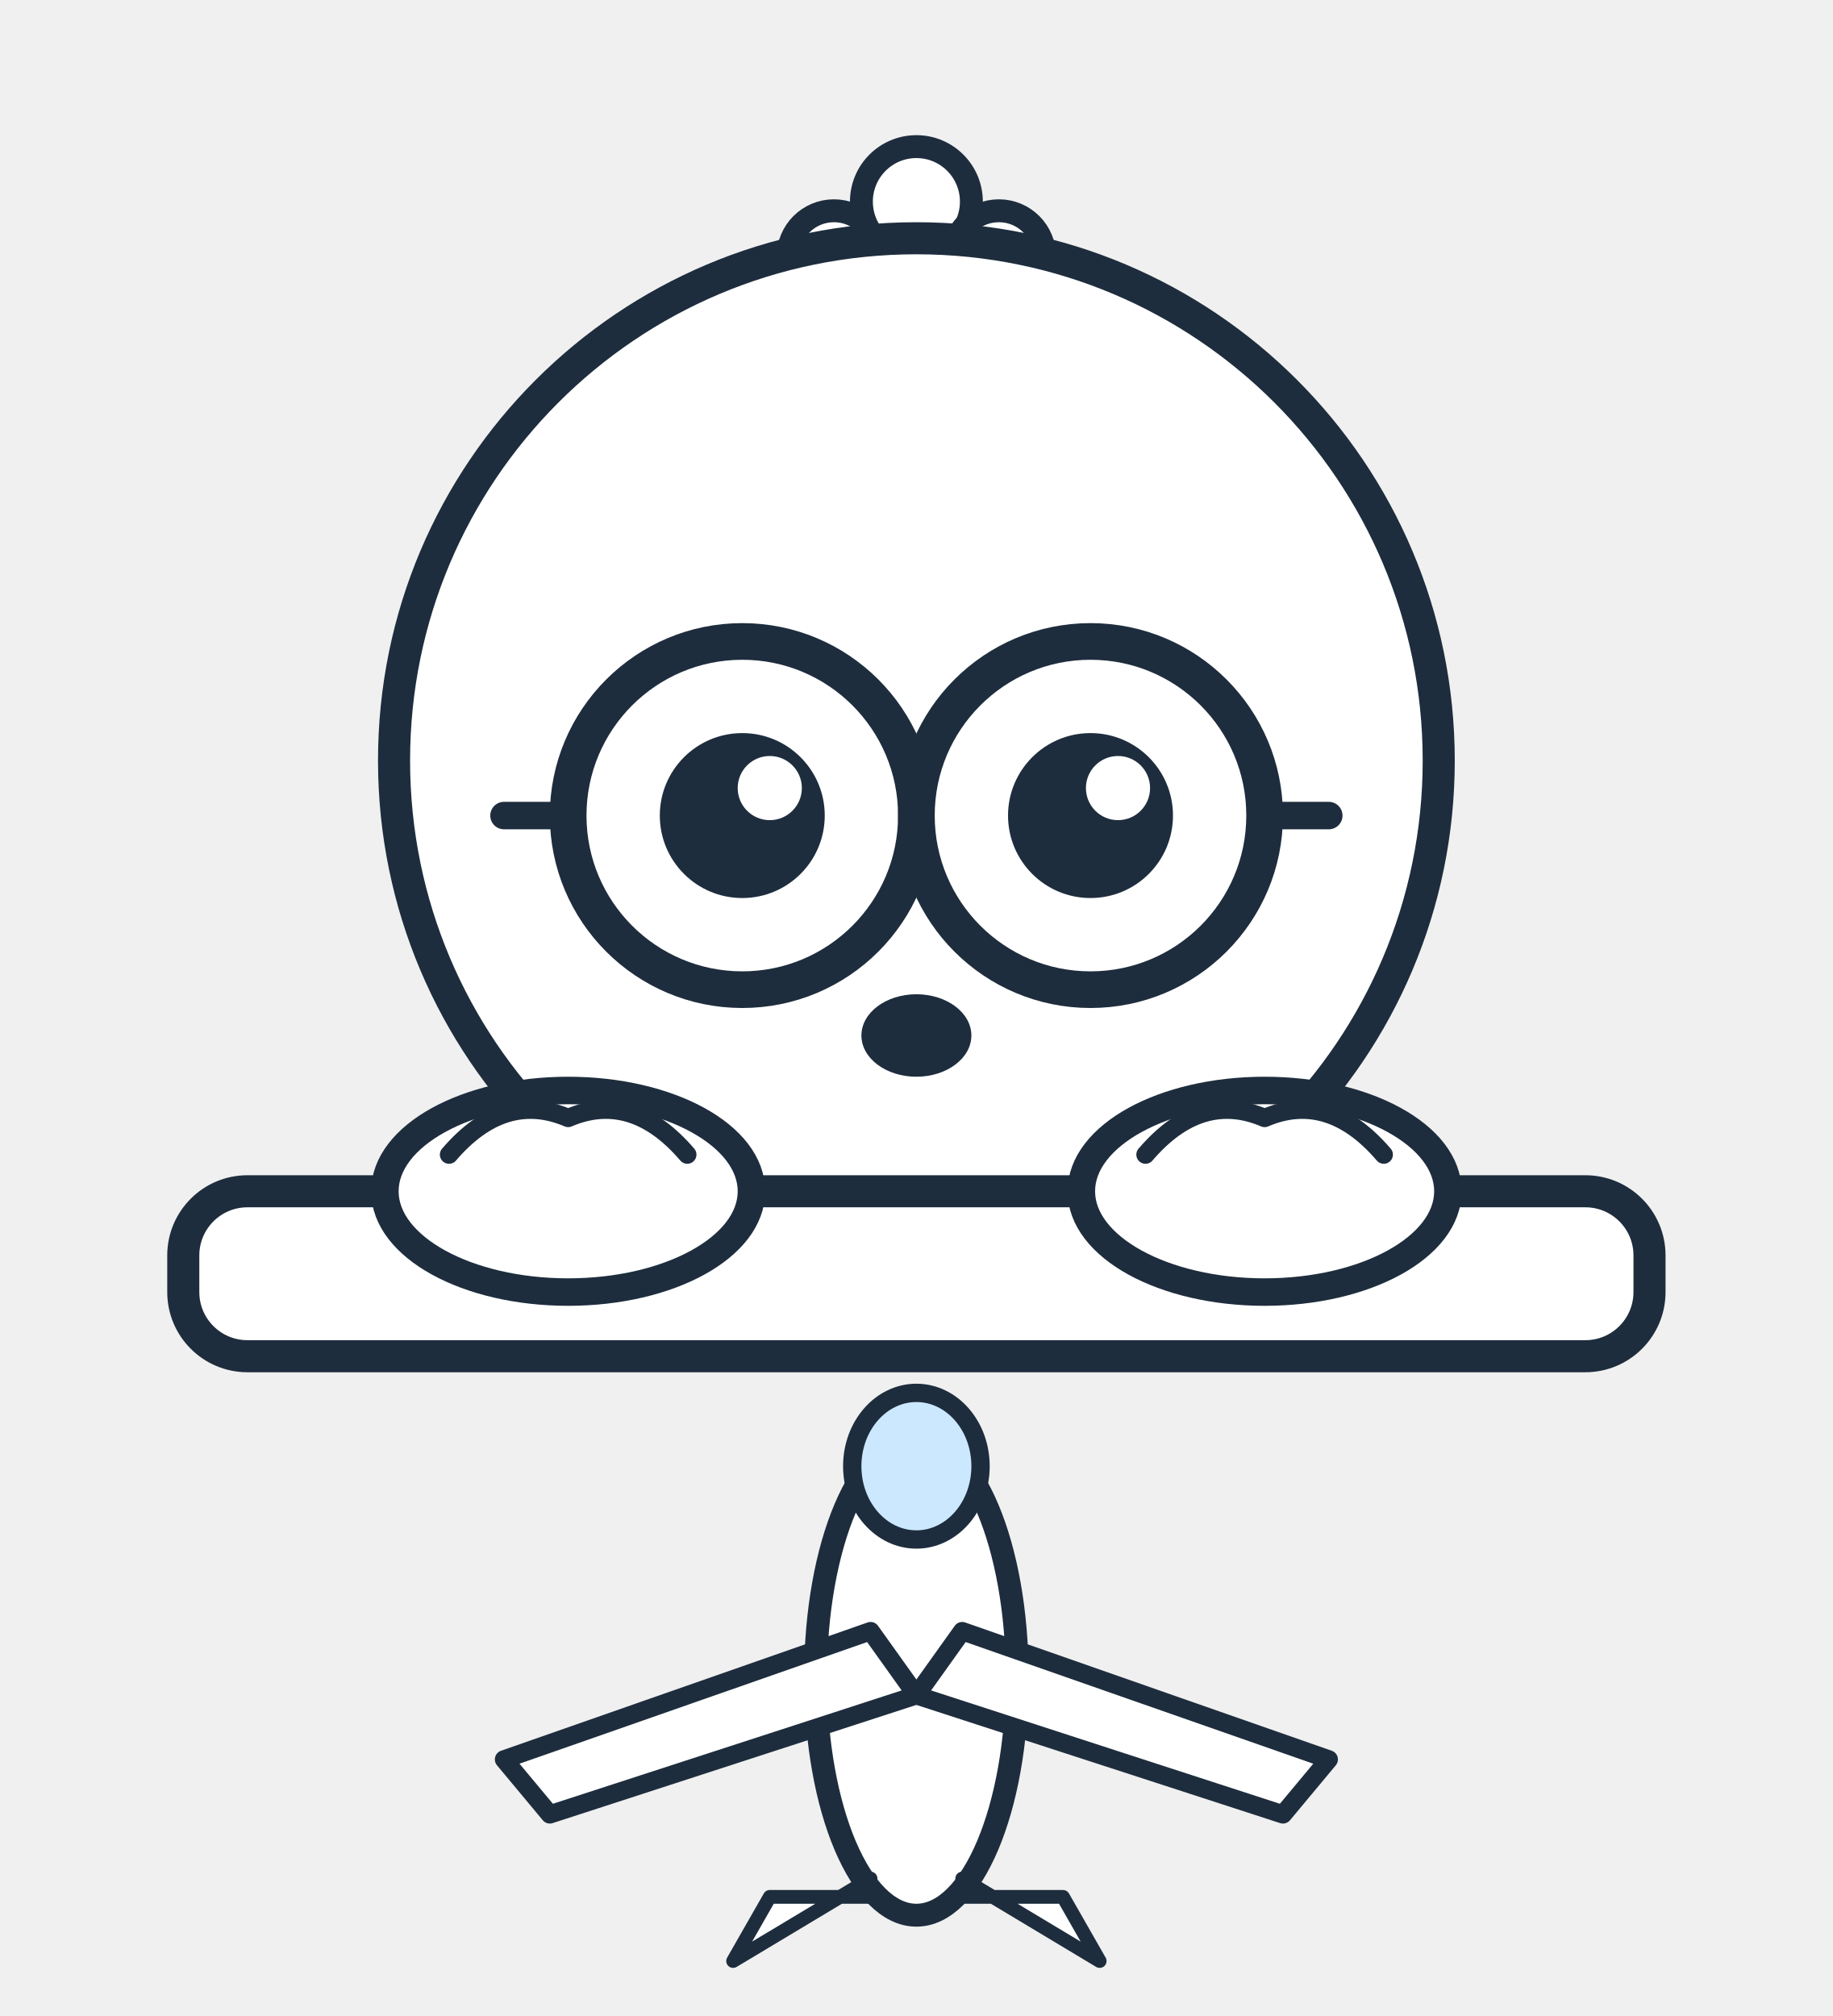
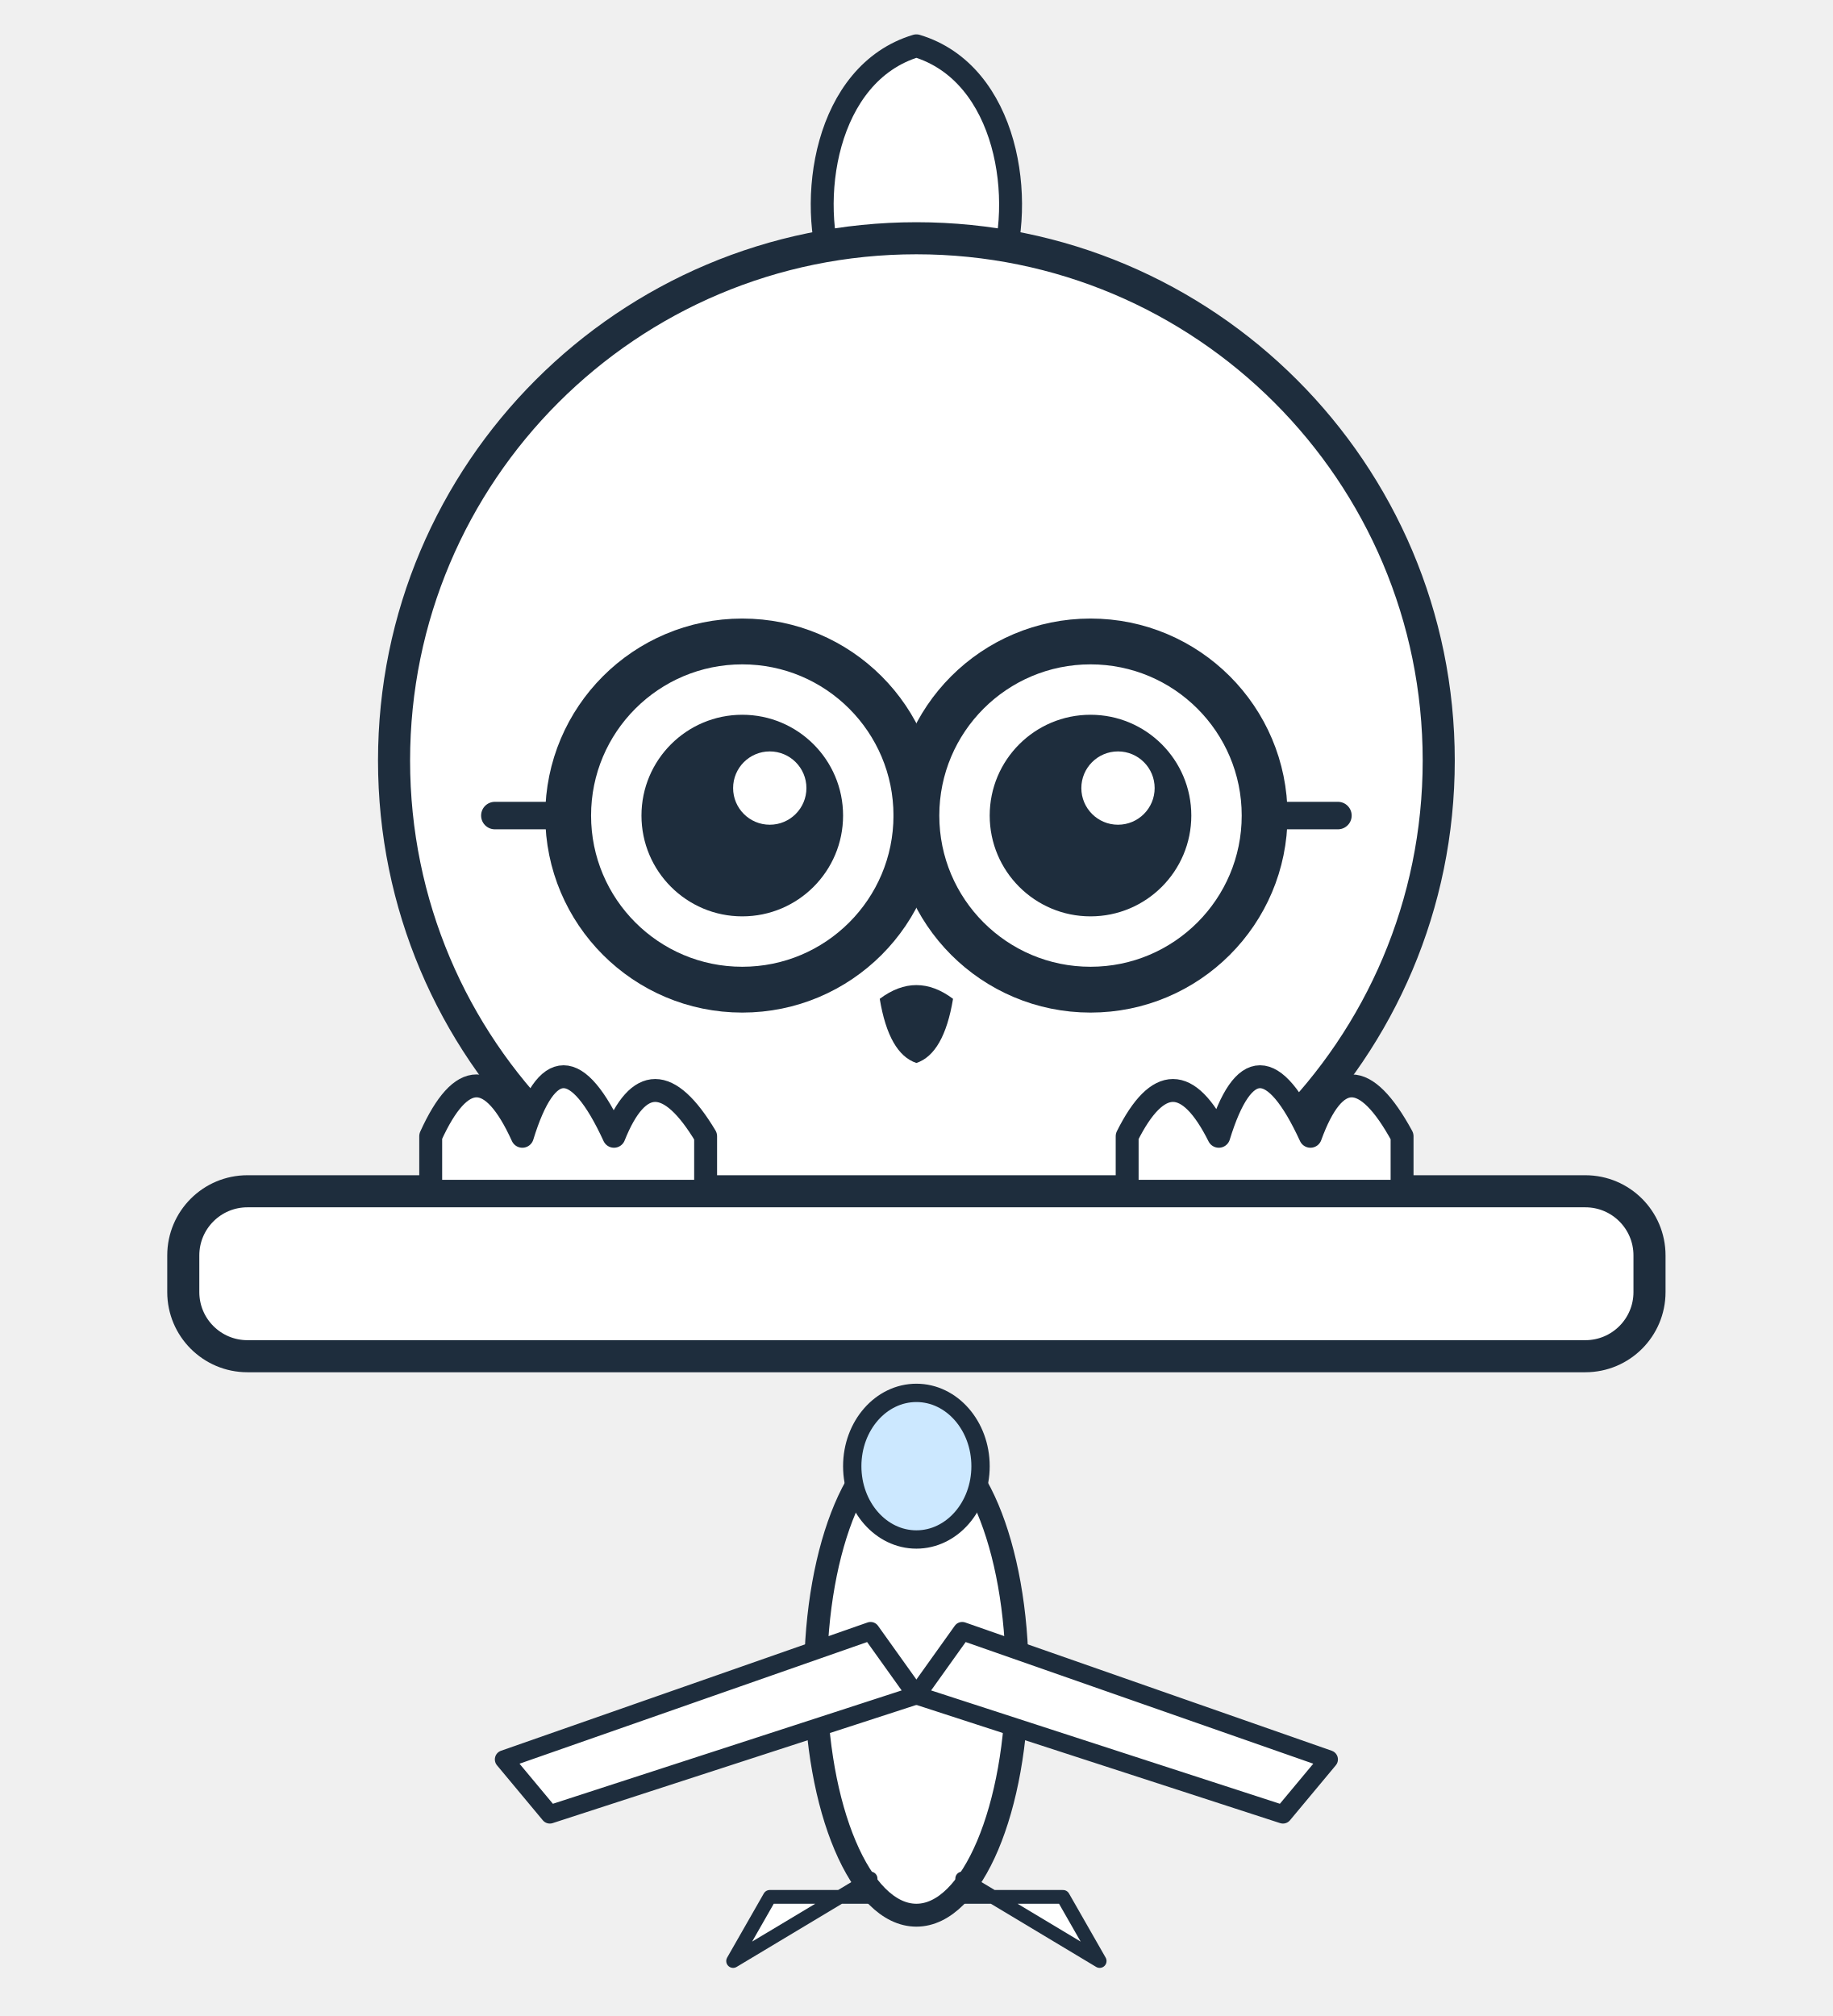
<svg xmlns="http://www.w3.org/2000/svg" viewBox="0 0 200 220" role="img" aria-label="FlyMole mascot">
  <g id="mole-base" fill="white" stroke="#1e2d3d" stroke-linecap="round" stroke-linejoin="round">
-     <circle cx="91" cy="28" r="5" stroke-width="2.5" />
-     <circle cx="100" cy="22" r="6" stroke-width="2.5" />
-     <circle cx="109" cy="28" r="5" stroke-width="2.5" />
+     <path d="M91,30 C88,22 90,8 100,5 C110,8 112,22 109,30 C107,34 93,34 91,30 Z" stroke-width="2.5" />
    <circle cx="100" cy="83" r="57" stroke-width="3.5" />
-     <circle cx="81" cy="89" r="19" stroke-width="4" />
-     <circle cx="119" cy="89" r="19" stroke-width="4" />
-     <line x1="100" y1="87" x2="100" y2="92" stroke-width="3" />
-     <line x1="62" y1="89" x2="55" y2="89" stroke-width="3" />
-     <line x1="138" y1="89" x2="145" y2="89" stroke-width="3" />
-     <circle cx="81" cy="89" r="9" fill="#1e2d3d" stroke="none" />
-     <circle cx="84" cy="86" r="3.5" fill="white" stroke="none" />
-     <circle cx="119" cy="89" r="9" fill="#1e2d3d" stroke="none" />
-     <circle cx="122" cy="86" r="3.5" fill="white" stroke="none" />
-     <ellipse cx="100" cy="113" rx="6" ry="4.5" fill="#1e2d3d" stroke="none" />
+     <circle cx="81" cy="89" r="19" stroke-width="5" />
+     <circle cx="119" cy="89" r="19" stroke-width="5" />
+     <line x1="100" y1="87" x2="100" y2="92" stroke-width="3.5" />
+     <line x1="62" y1="89" x2="54" y2="89" stroke-width="3" />
+     <line x1="138" y1="89" x2="146" y2="89" stroke-width="3" />
+     <circle cx="81" cy="89" r="11" fill="#1e2d3d" stroke="none" />
+     <circle cx="84" cy="86" r="4" fill="white" stroke="none" />
+     <circle cx="119" cy="89" r="11" fill="#1e2d3d" stroke="none" />
+     <circle cx="122" cy="86" r="4" fill="white" stroke="none" />
+     <path d="M96,109 Q100,106 104,109 Q103,115 100,116 Q97,115 96,109 Z" fill="#1e2d3d" stroke="none" />
    <rect x="20" y="130" width="160" height="18" rx="7" stroke-width="3.5" />
-     <ellipse cx="62" cy="130" rx="20" ry="11" stroke-width="3" />
-     <path d="M49,126 Q55,119 62,122 Q69,119 75,126" fill="none" stroke-width="2" />
-     <ellipse cx="138" cy="130" rx="20" ry="11" stroke-width="3" />
-     <path d="M125,126 Q131,119 138,122 Q145,119 151,126" fill="none" stroke-width="2" />
+     <path d="M47,130 L47,124 Q52,113 57,124 Q61,111 67,124 Q71,114 77,124 L77,130 Z" stroke-width="2.5" />
+     <path d="M123,130 L123,124 Q128,114 133,124 Q137,111 143,124 Q147,113 153,124 L153,130 Z" stroke-width="2.5" />
  </g>
  <g id="prop" fill="white" stroke="#1e2d3d" stroke-linecap="round" stroke-linejoin="round">
    <ellipse cx="100" cy="183" rx="11" ry="26" stroke-width="2.5" />
    <ellipse cx="100" cy="160" rx="7" ry="8" fill="#cce8ff" stroke-width="2" />
    <polygon points="95,178 55,192 60,198 100,185" stroke-width="2" />
    <polygon points="105,178 145,192 140,198 100,185" stroke-width="2" />
    <polygon points="95,205 80,214 84,207 95,207" stroke-width="1.5" />
    <polygon points="105,205 120,214 116,207 105,207" stroke-width="1.5" />
  </g>
</svg>
